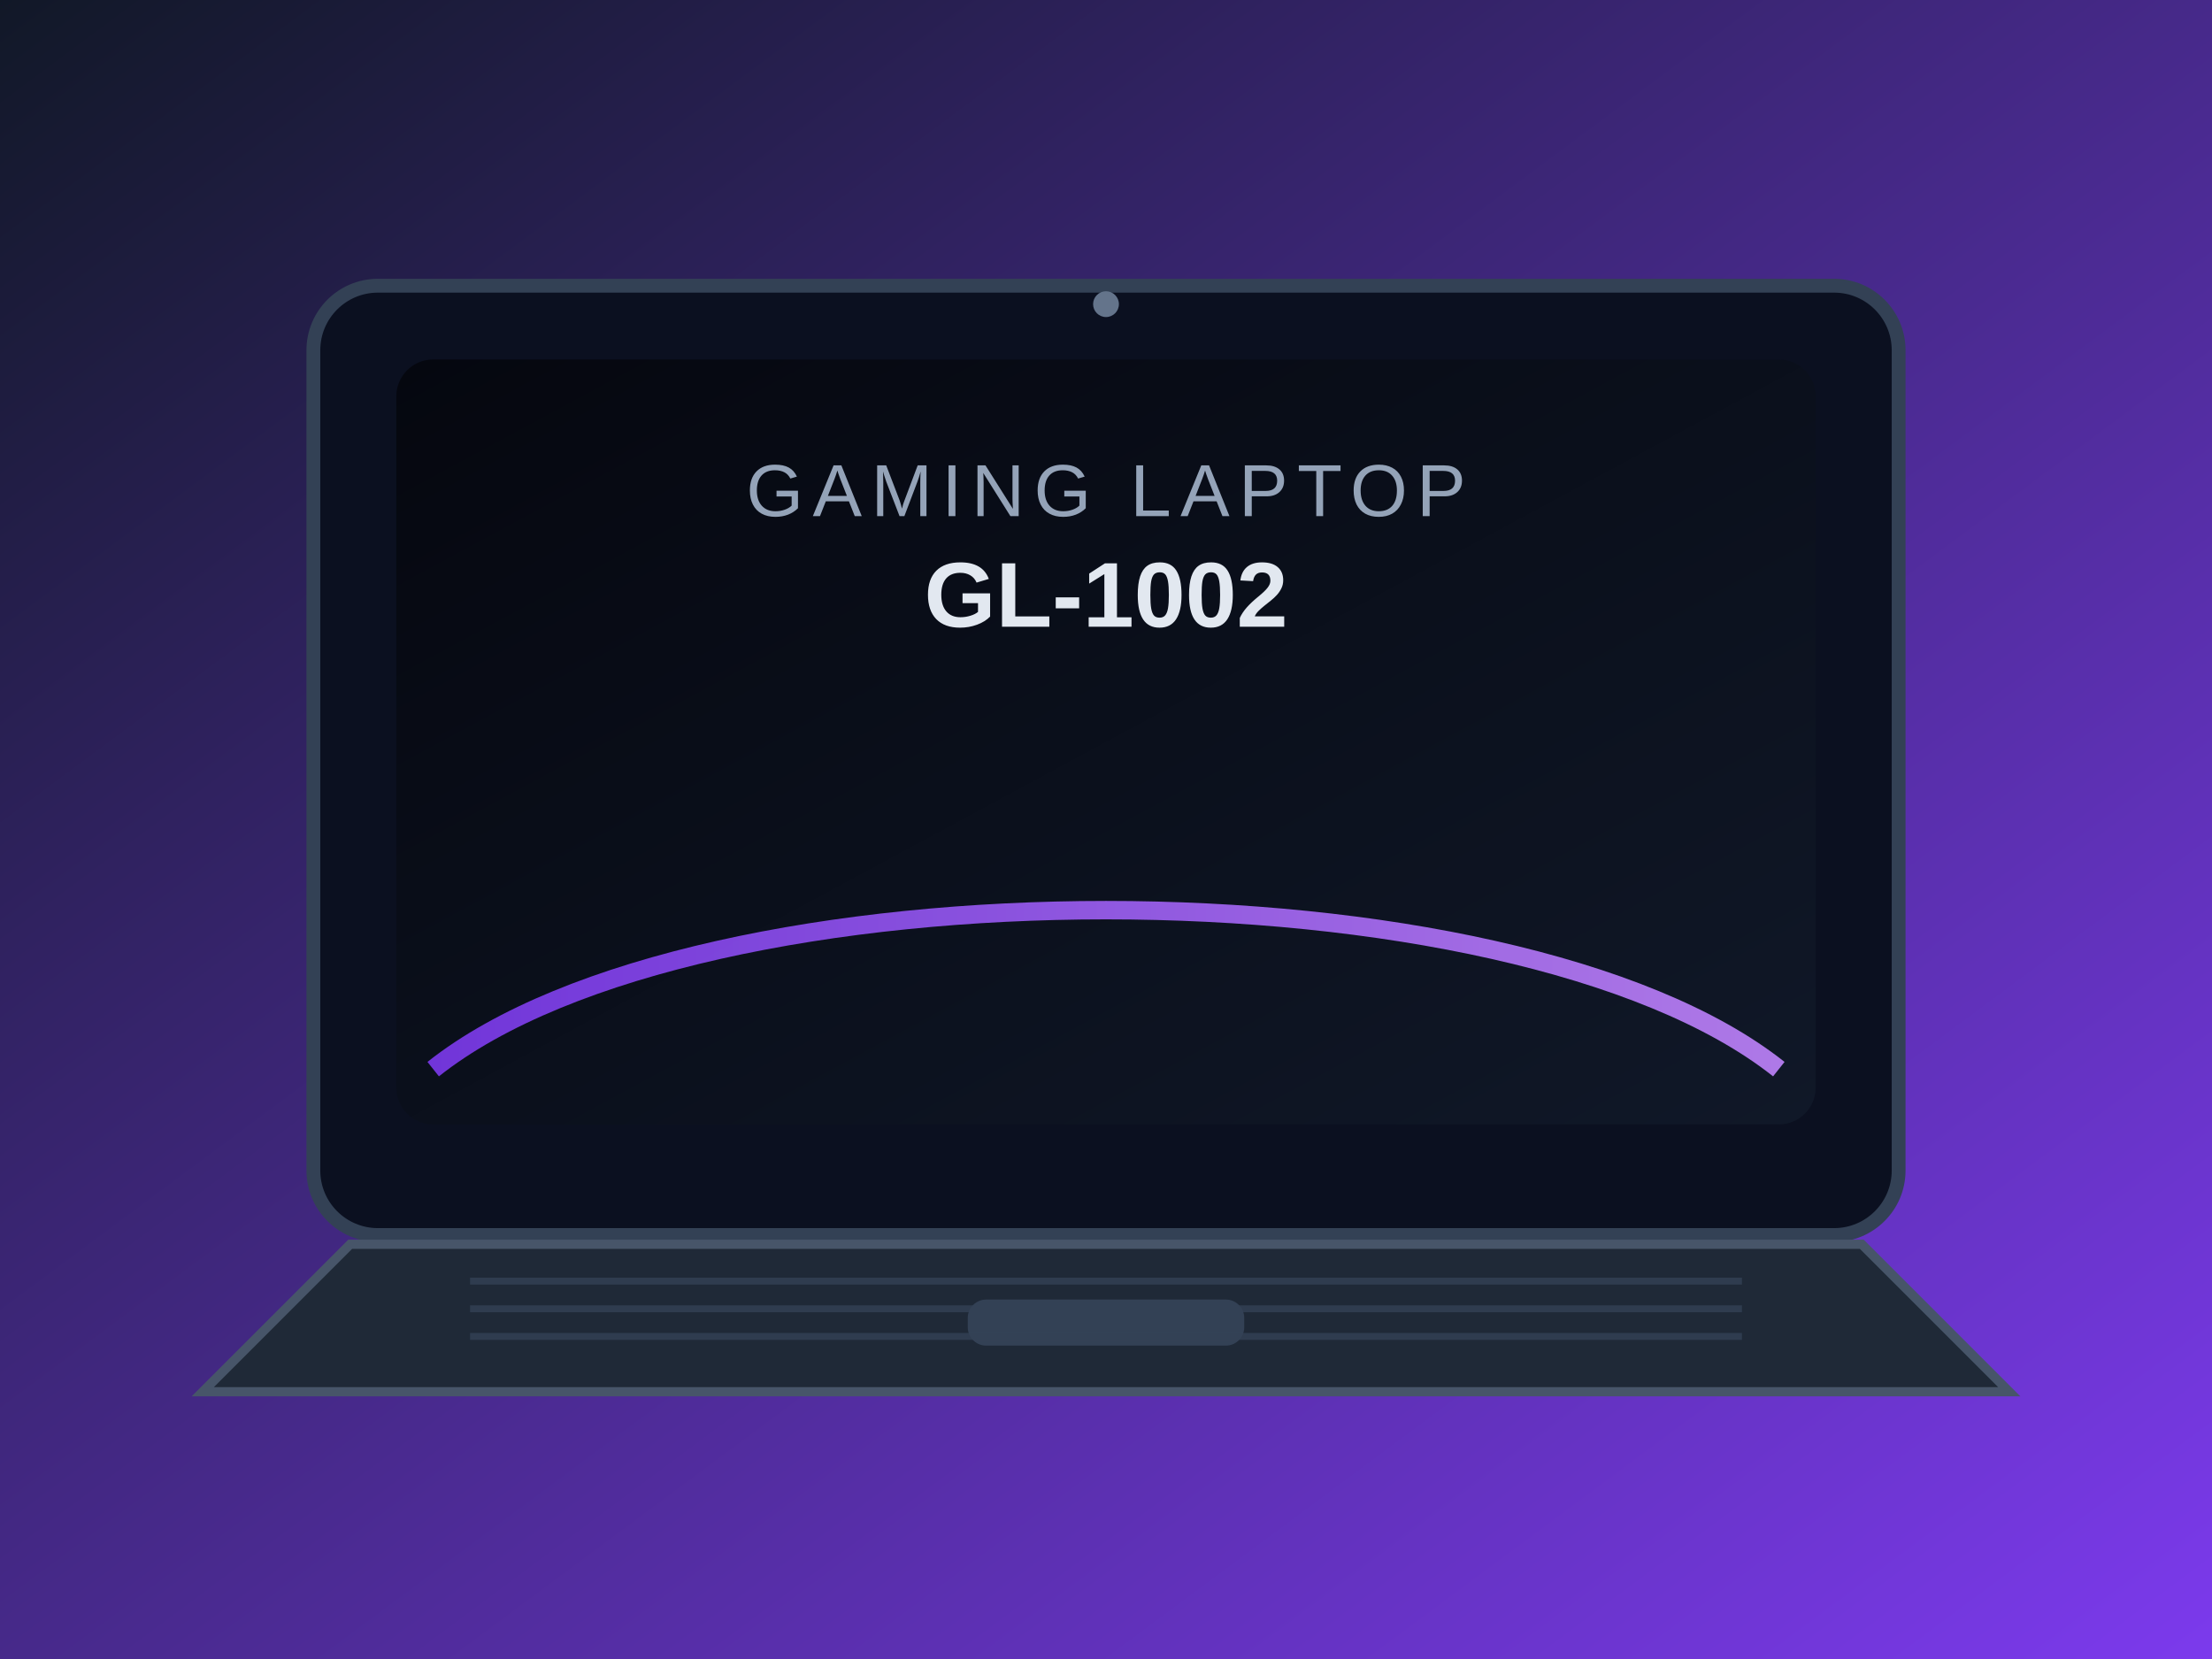
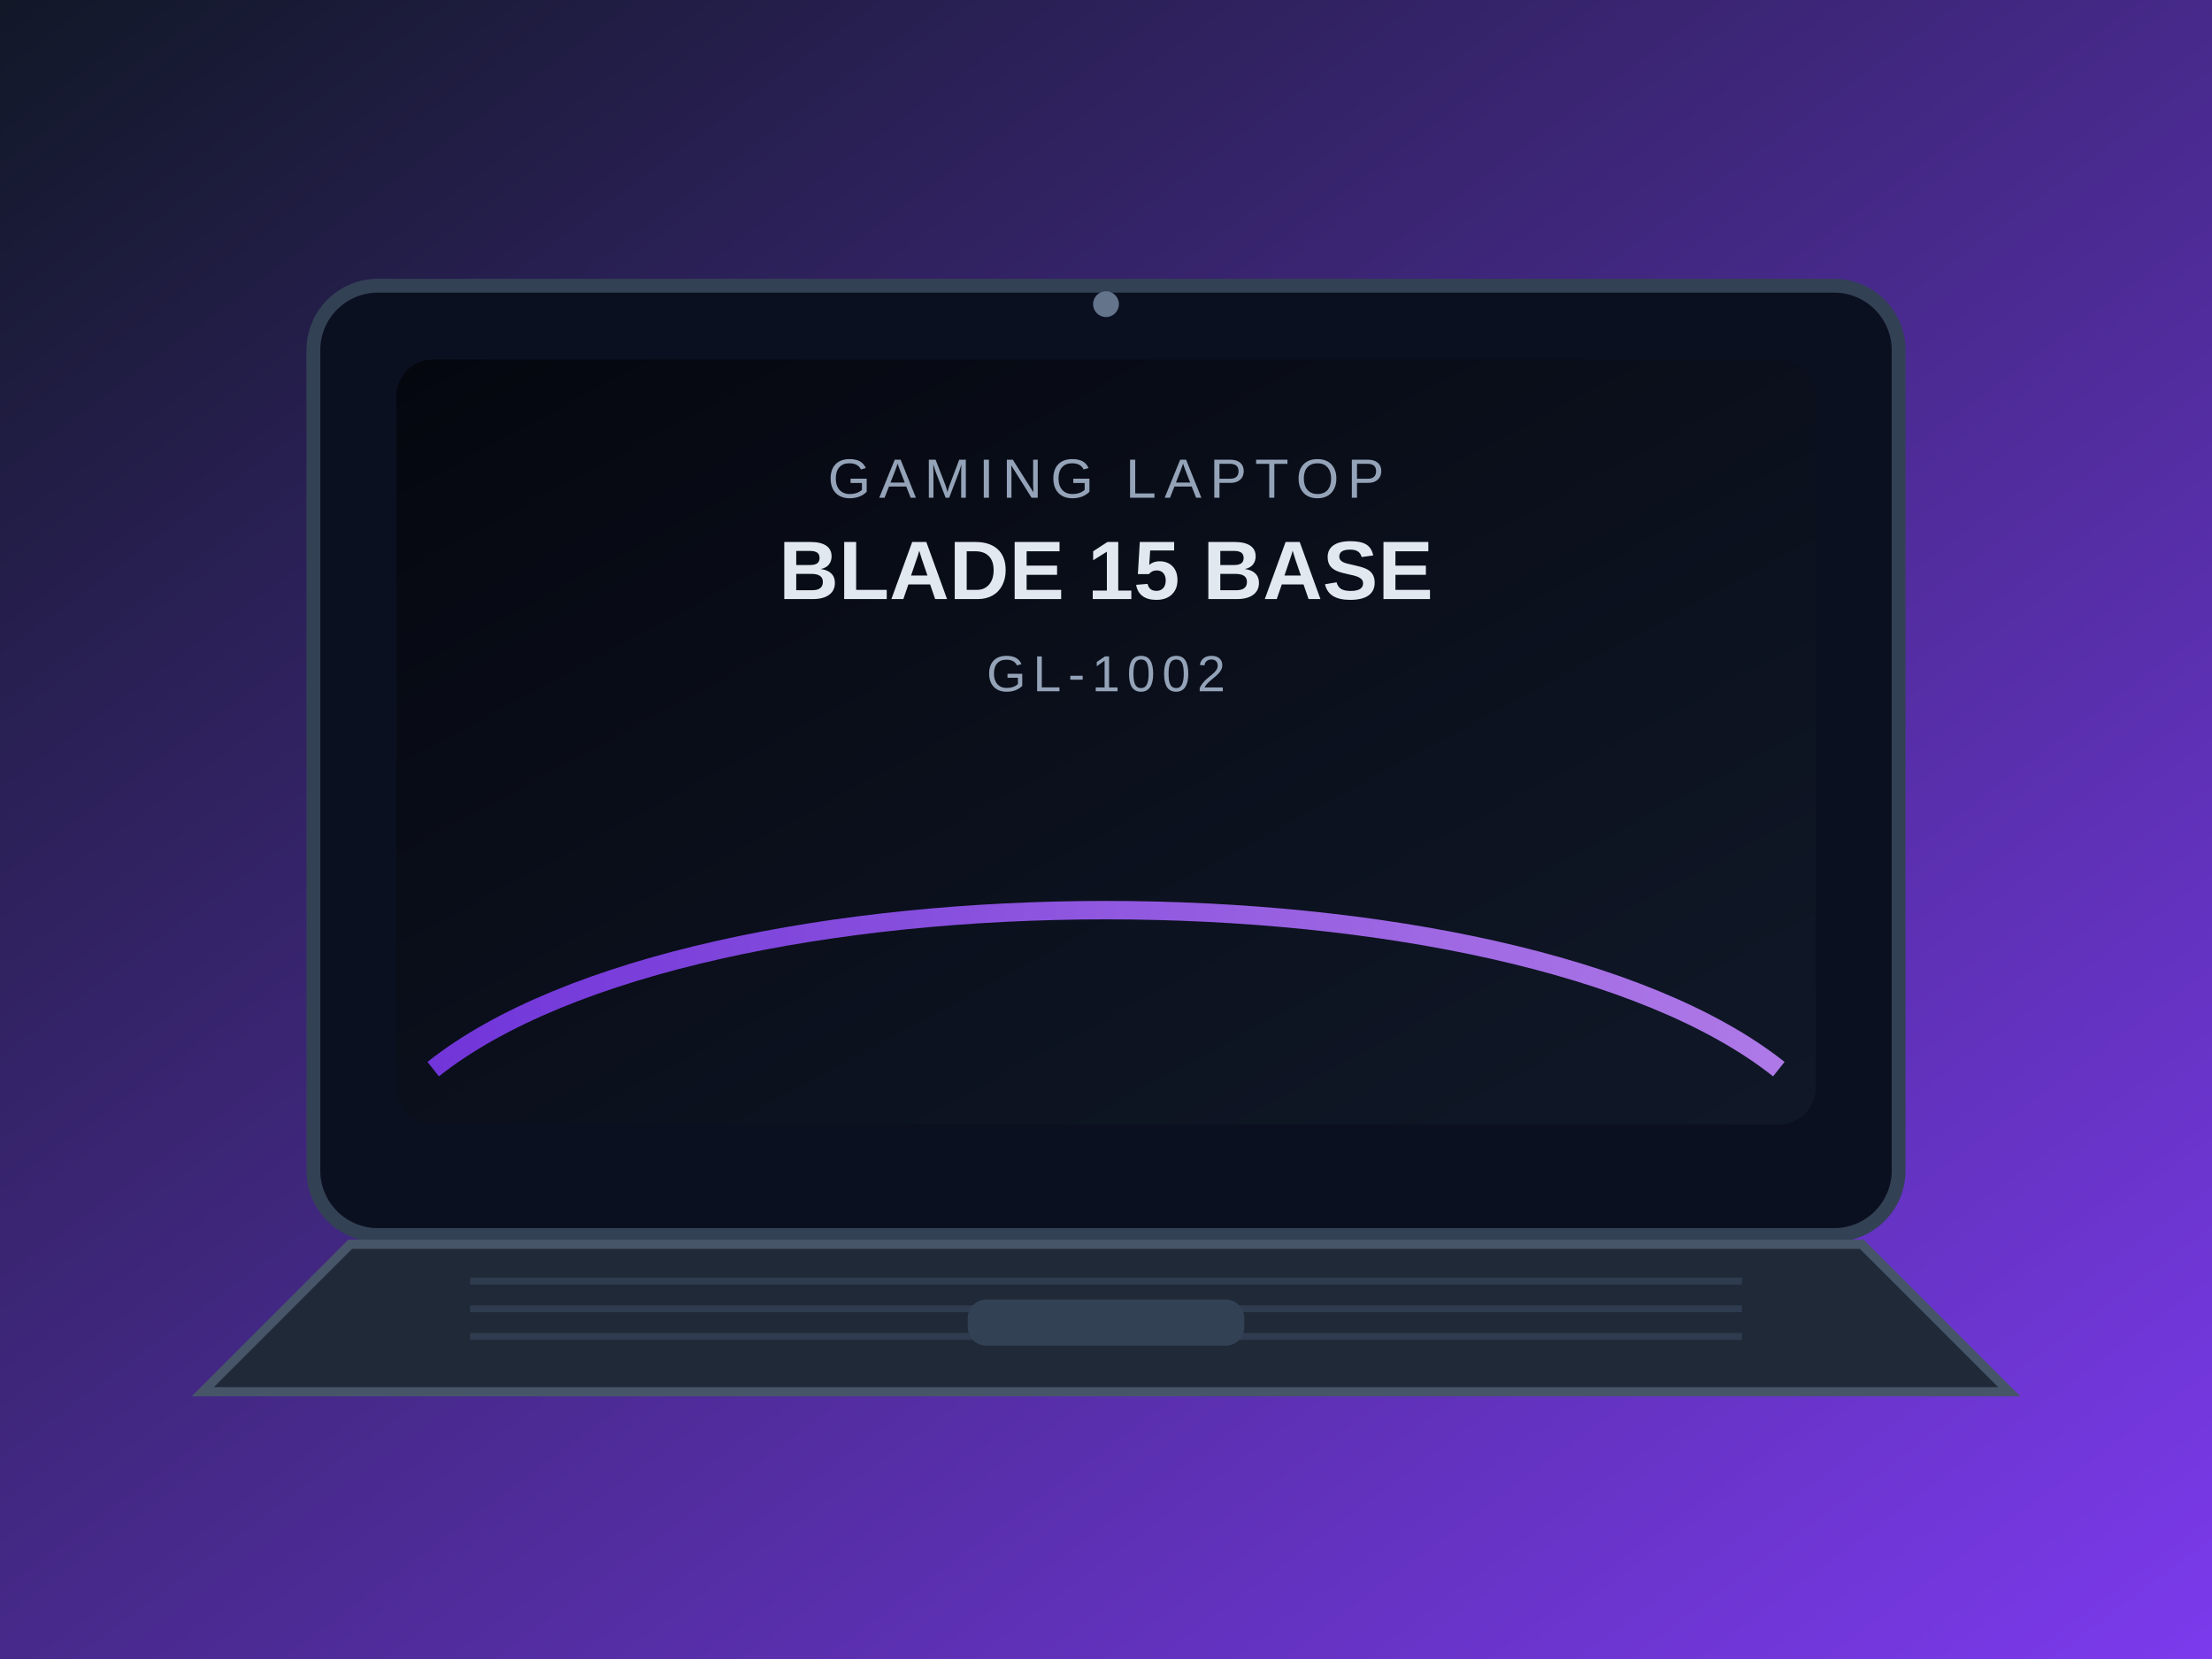
<svg xmlns="http://www.w3.org/2000/svg" width="480" height="360" viewBox="0 0 480 360" role="img" aria-labelledby="title desc">
  <defs>
    <linearGradient id="bg" x1="0" y1="0" x2="1" y2="1">
      <stop offset="0%" stop-color="#111827" />
      <stop offset="100%" stop-color="#7c3aed" />
    </linearGradient>
    <linearGradient id="screen" x1="0" y1="0" x2="1" y2="1">
      <stop offset="0%" stop-color="#05070f" />
      <stop offset="100%" stop-color="#101828" />
    </linearGradient>
    <linearGradient id="glow" x1="0" y1="0" x2="1" y2="0">
      <stop offset="0%" stop-color="#7c3aed" />
      <stop offset="100%" stop-color="#c084fc" />
    </linearGradient>
  </defs>
  <rect x="0" y="0" width="480" height="360" fill="url(#bg)" />
  <rect x="68" y="62" width="344" height="206" rx="14" fill="#0b1020" stroke="#334155" stroke-width="3" />
  <rect x="86" y="78" width="308" height="166" rx="8" fill="url(#screen)" />
  <path d="M94 232 C152 186, 328 186, 386 232" fill="none" stroke="url(#glow)" stroke-width="4" opacity="0.9" />
  <path d="M76 270 L404 270 L436 302 L44 302 Z" fill="#1f2937" stroke="#475569" stroke-width="2" />
  <rect x="210" y="282" width="60" height="10" rx="4" fill="#334155" />
  <g stroke="#334155" stroke-width="1.5" opacity="0.8">
    <line x1="102" y1="278" x2="378" y2="278" />
    <line x1="102" y1="284" x2="378" y2="284" />
    <line x1="102" y1="290" x2="378" y2="290" />
  </g>
-   <text x="240" y="112" text-anchor="middle" fill="#94a3b8" font-family="Arial, Helvetica, sans-serif" font-size="16" letter-spacing="2">GAMING LAPTOP</text>
-   <text x="240" y="136" text-anchor="middle" fill="#e2e8f0" font-family="Arial, Helvetica, sans-serif" font-size="20" font-weight="700">GL-1002</text>
+   <text x="240" y="108" text-anchor="middle" fill="#94a3b8" font-family="Arial, Helvetica, sans-serif" font-size="12" letter-spacing="1.8">GAMING LAPTOP</text>
+   <text x="240" y="130" text-anchor="middle" fill="#e2e8f0" font-family="Arial, Helvetica, sans-serif" font-size="18" font-weight="700">BLADE 15 BASE</text>
+   <text x="240" y="150" text-anchor="middle" fill="#94a3b8" font-family="Arial, Helvetica, sans-serif" font-size="11" letter-spacing="1.5">GL-1002</text>
  <circle cx="240" cy="66" r="2.8" fill="#64748b" />
</svg>
